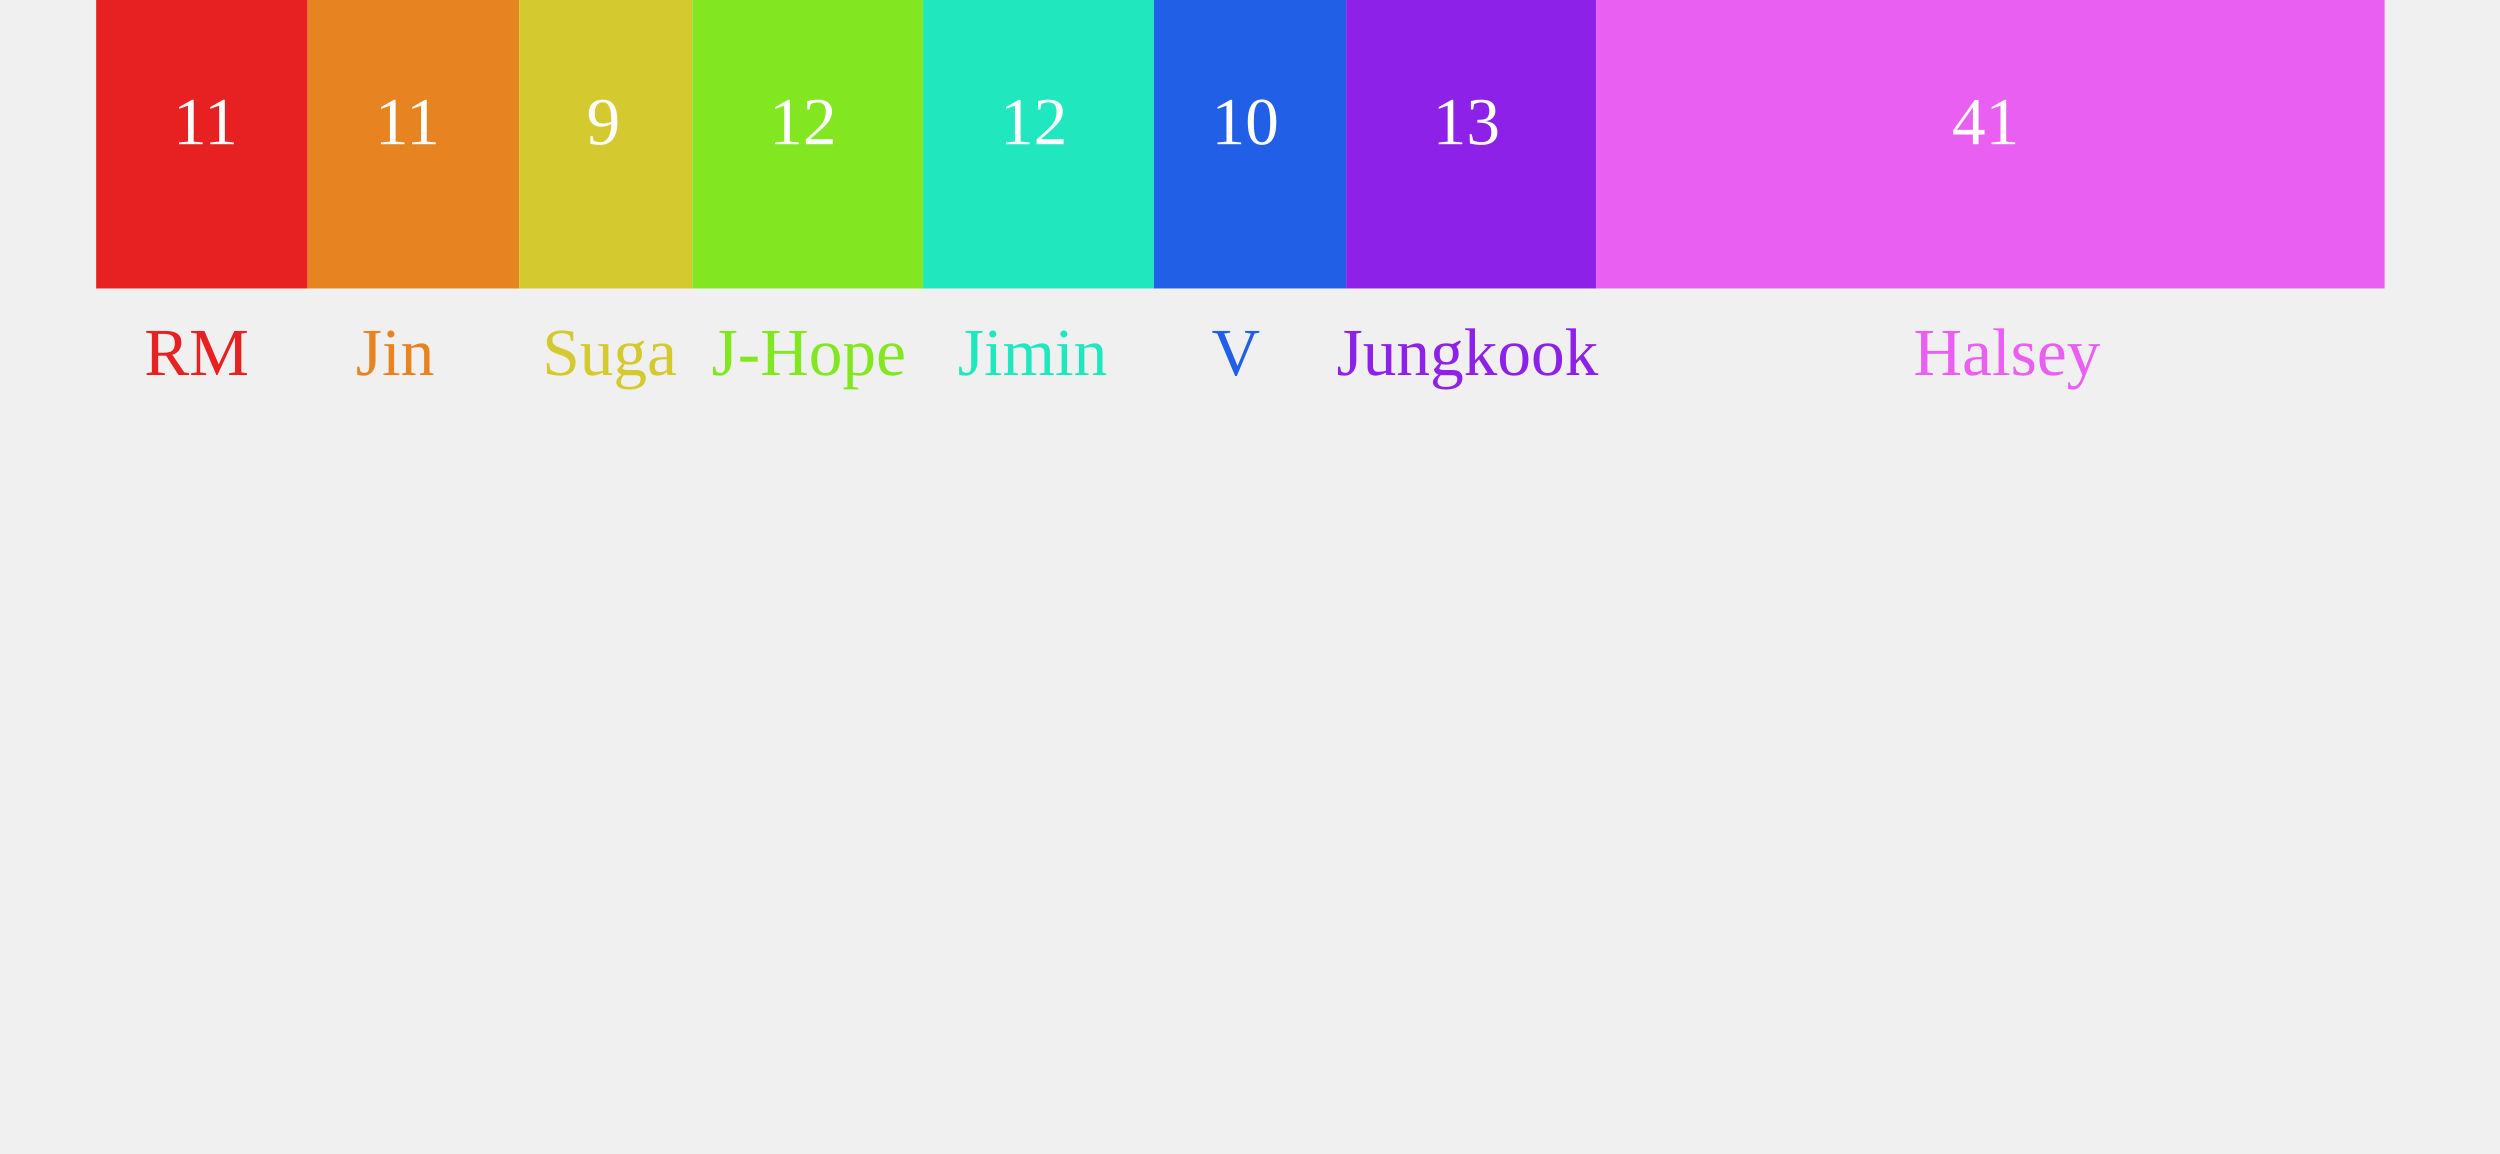
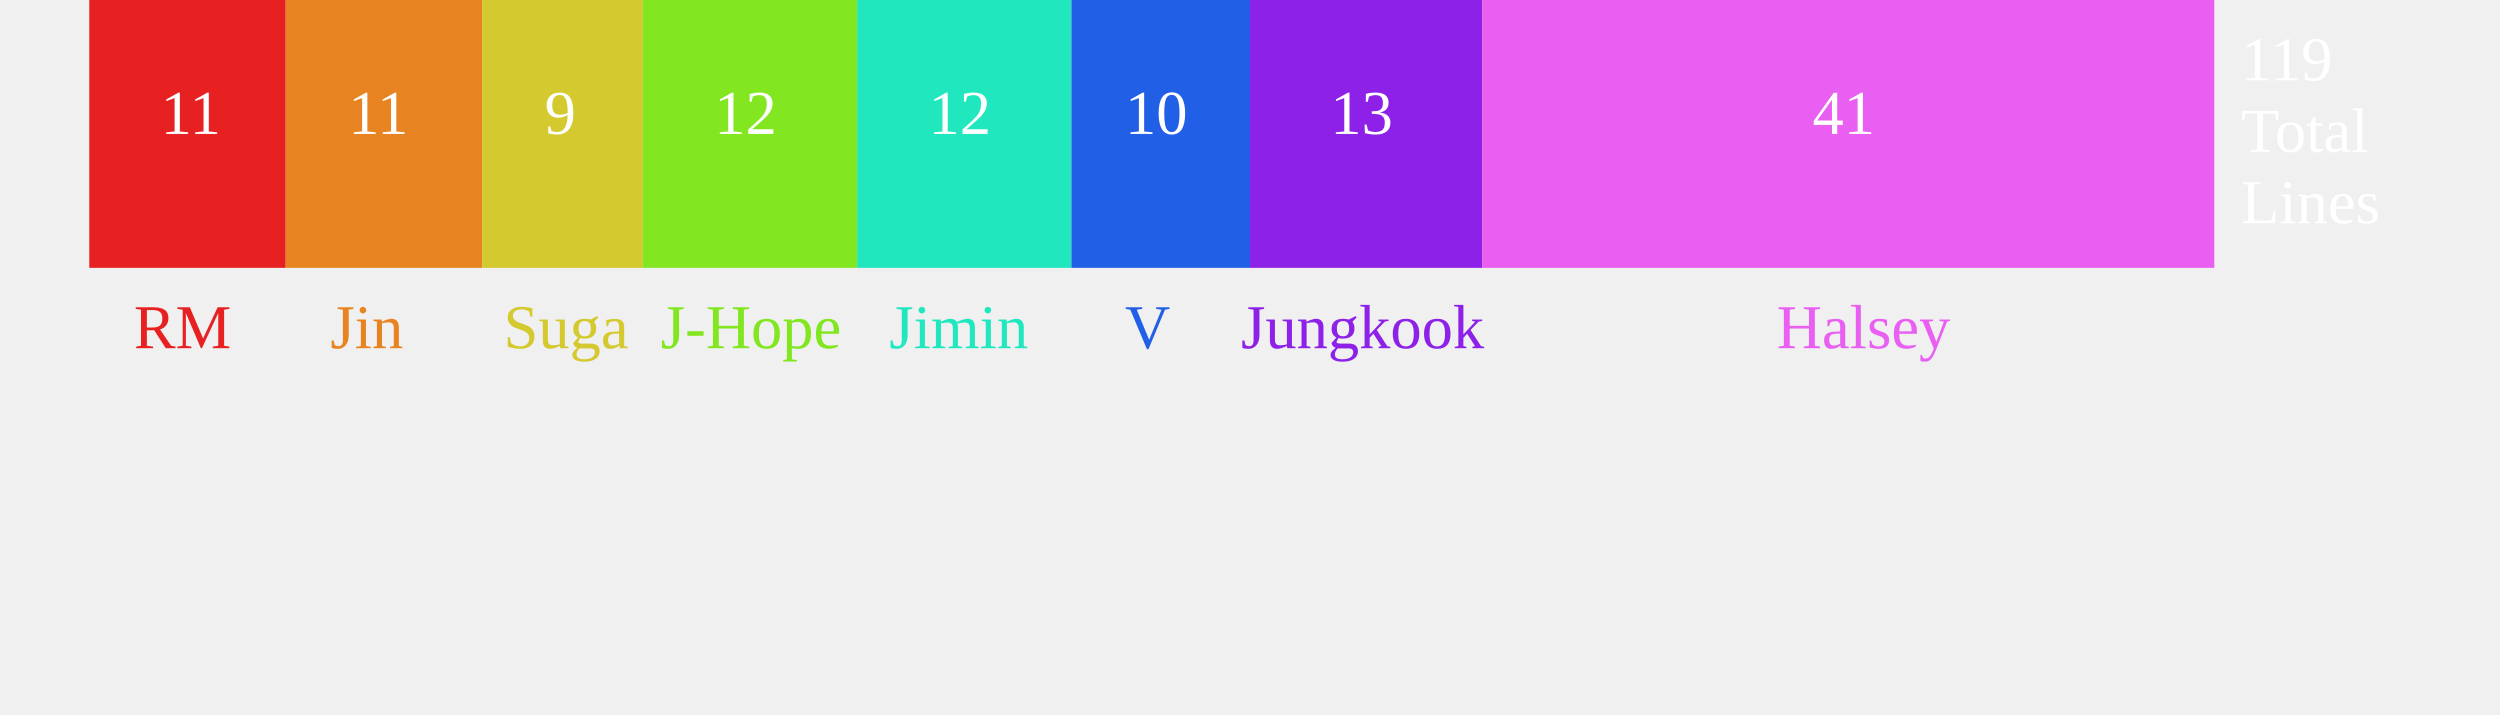
- <svg xmlns="http://www.w3.org/2000/svg" viewBox="0 0 1300 600" preserveAspectRatio="xMinYMin meet">
+ <svg xmlns="http://www.w3.org/2000/svg" viewBox="0 0 1400 400" preserveAspectRatio="xMinYMin meet">
  <g transform="translate(50, 0)">
    <rect id="RM_Lines" x="0" y="0" width="110" height="150" fill="#E72121" />
    <rect id="Jin_Lines" x="110" y="0" width="110" height="150" fill="#E78421" />
    <rect id="Suga_Lines" x="220" y="0" width="90" height="150" fill="#D4C92E" />
    <rect id="J-Hope_Lines" x="310" y="0" width="120" height="150" fill="#82E721" />
    <rect id="Jimin_Lines" x="430" y="0" width="120" height="150" fill="#21E7BF" />
    <rect id="V_Lines" x="550" y="0" width="100" height="150" fill="#215FE7" />
    <rect id="Jungkook_Lines" x="650" y="0" width="130" height="150" fill="#8E21E7" />
    <rect id="NonMember_Lines" x="780" y="0" width="410" height="150" fill="#E95FF2" />
    <text x="40" y="75" font-size="35px" fill="white">11</text>
    <text x="145" y="75" font-size="35px" fill="white">11</text>
    <text x="255" y="75" font-size="35px" fill="white">9</text>
    <text x="350" y="75" font-size="35px" fill="white">12</text>
    <text x="470" y="75" font-size="35px" fill="white">12</text>
    <text x="580" y="75" font-size="35px" fill="white">10</text>
    <text x="695" y="75" font-size="35px" fill="white">13</text>
    <text x="965" y="75" font-size="35px" fill="white">41</text>
    <text x="25" y="195" font-size="35px" fill="#E72121">RM</text>
    <text x="135" y="195" font-size="35px" fill="#E78421">Jin</text>
    <text x="232" y="195" font-size="35px" fill="#D4C92E">Suga</text>
    <text x="320" y="195" font-size="35px" fill="#82E721">J-Hope</text>
    <text x="448" y="195" font-size="35px" fill="#21E7BF">Jimin</text>
    <text x="580" y="195" font-size="35px" fill="#215FE7">V</text>
    <text x="645" y="195" font-size="35px" fill="#8E21E7">Jungkook</text>
    <text x="945" y="195" font-size="35px" fill="#E95FF2">Halsey</text>
+     <text x="1205" y="45" font-size="35px" fill="white">119</text>
+     <text x="1205" y="85" font-size="35px" fill="white">Total</text>
+     <text x="1205" y="125" font-size="35px" fill="white">Lines</text>
  </g>
</svg>
